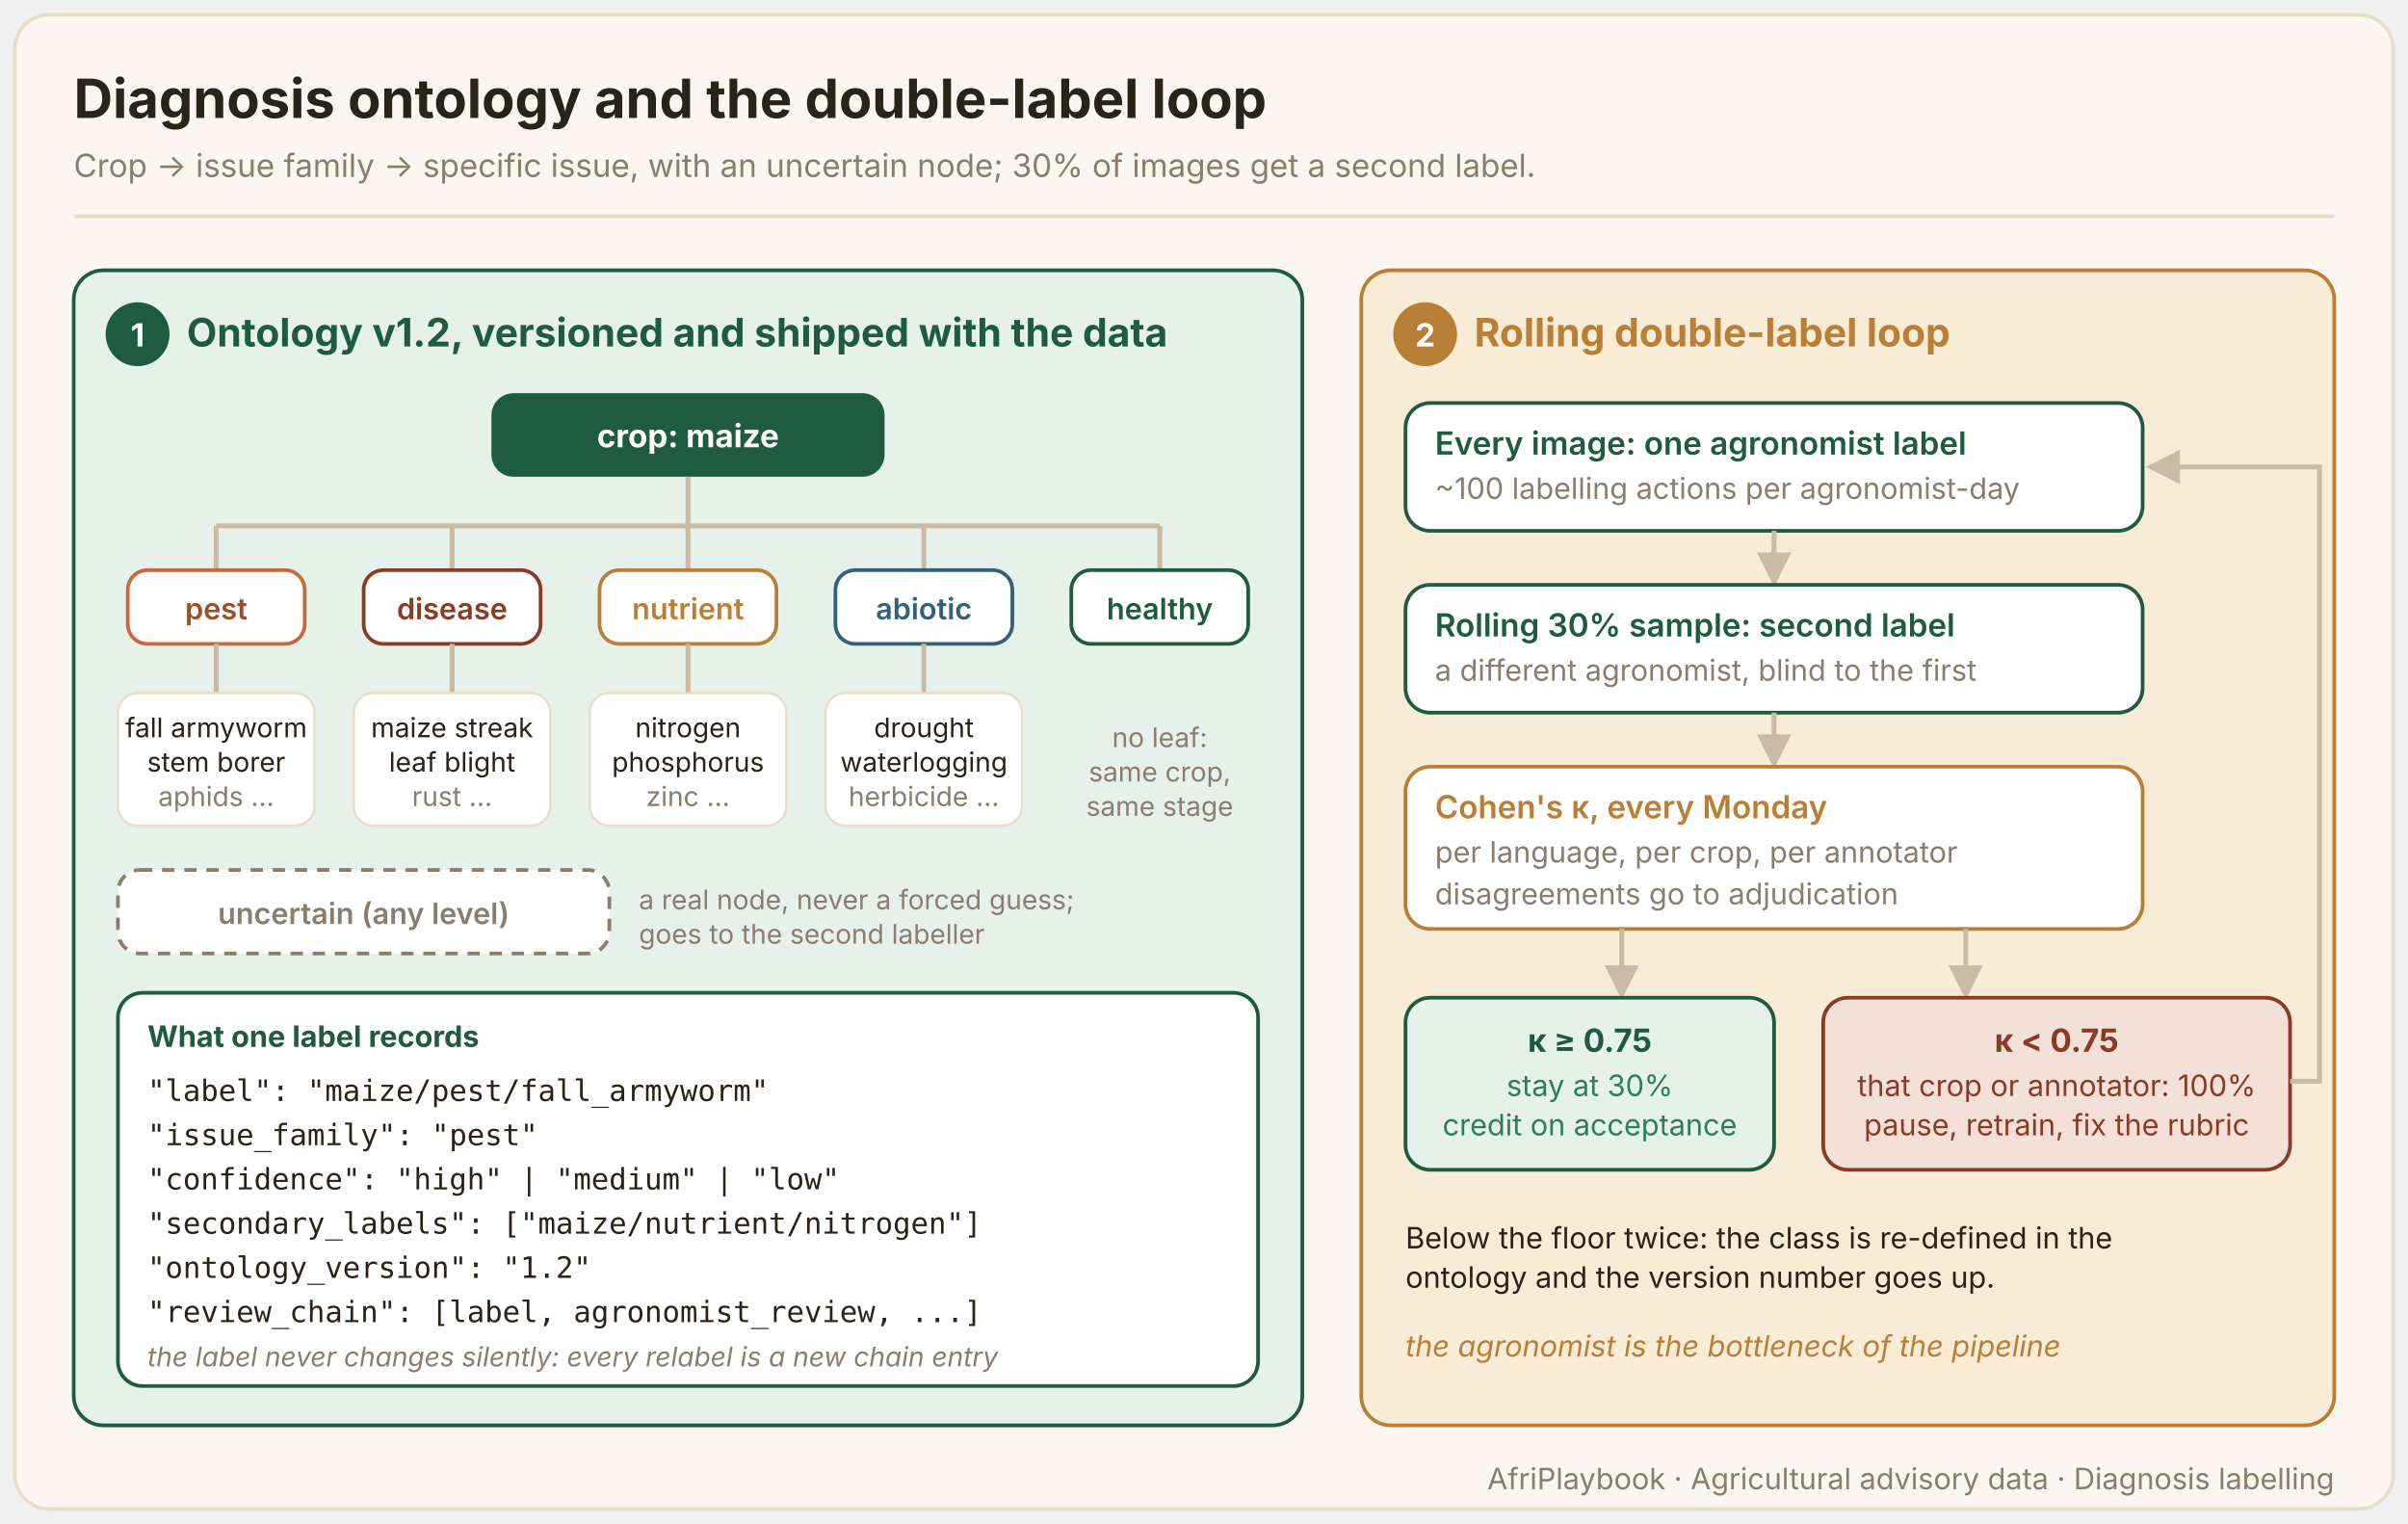
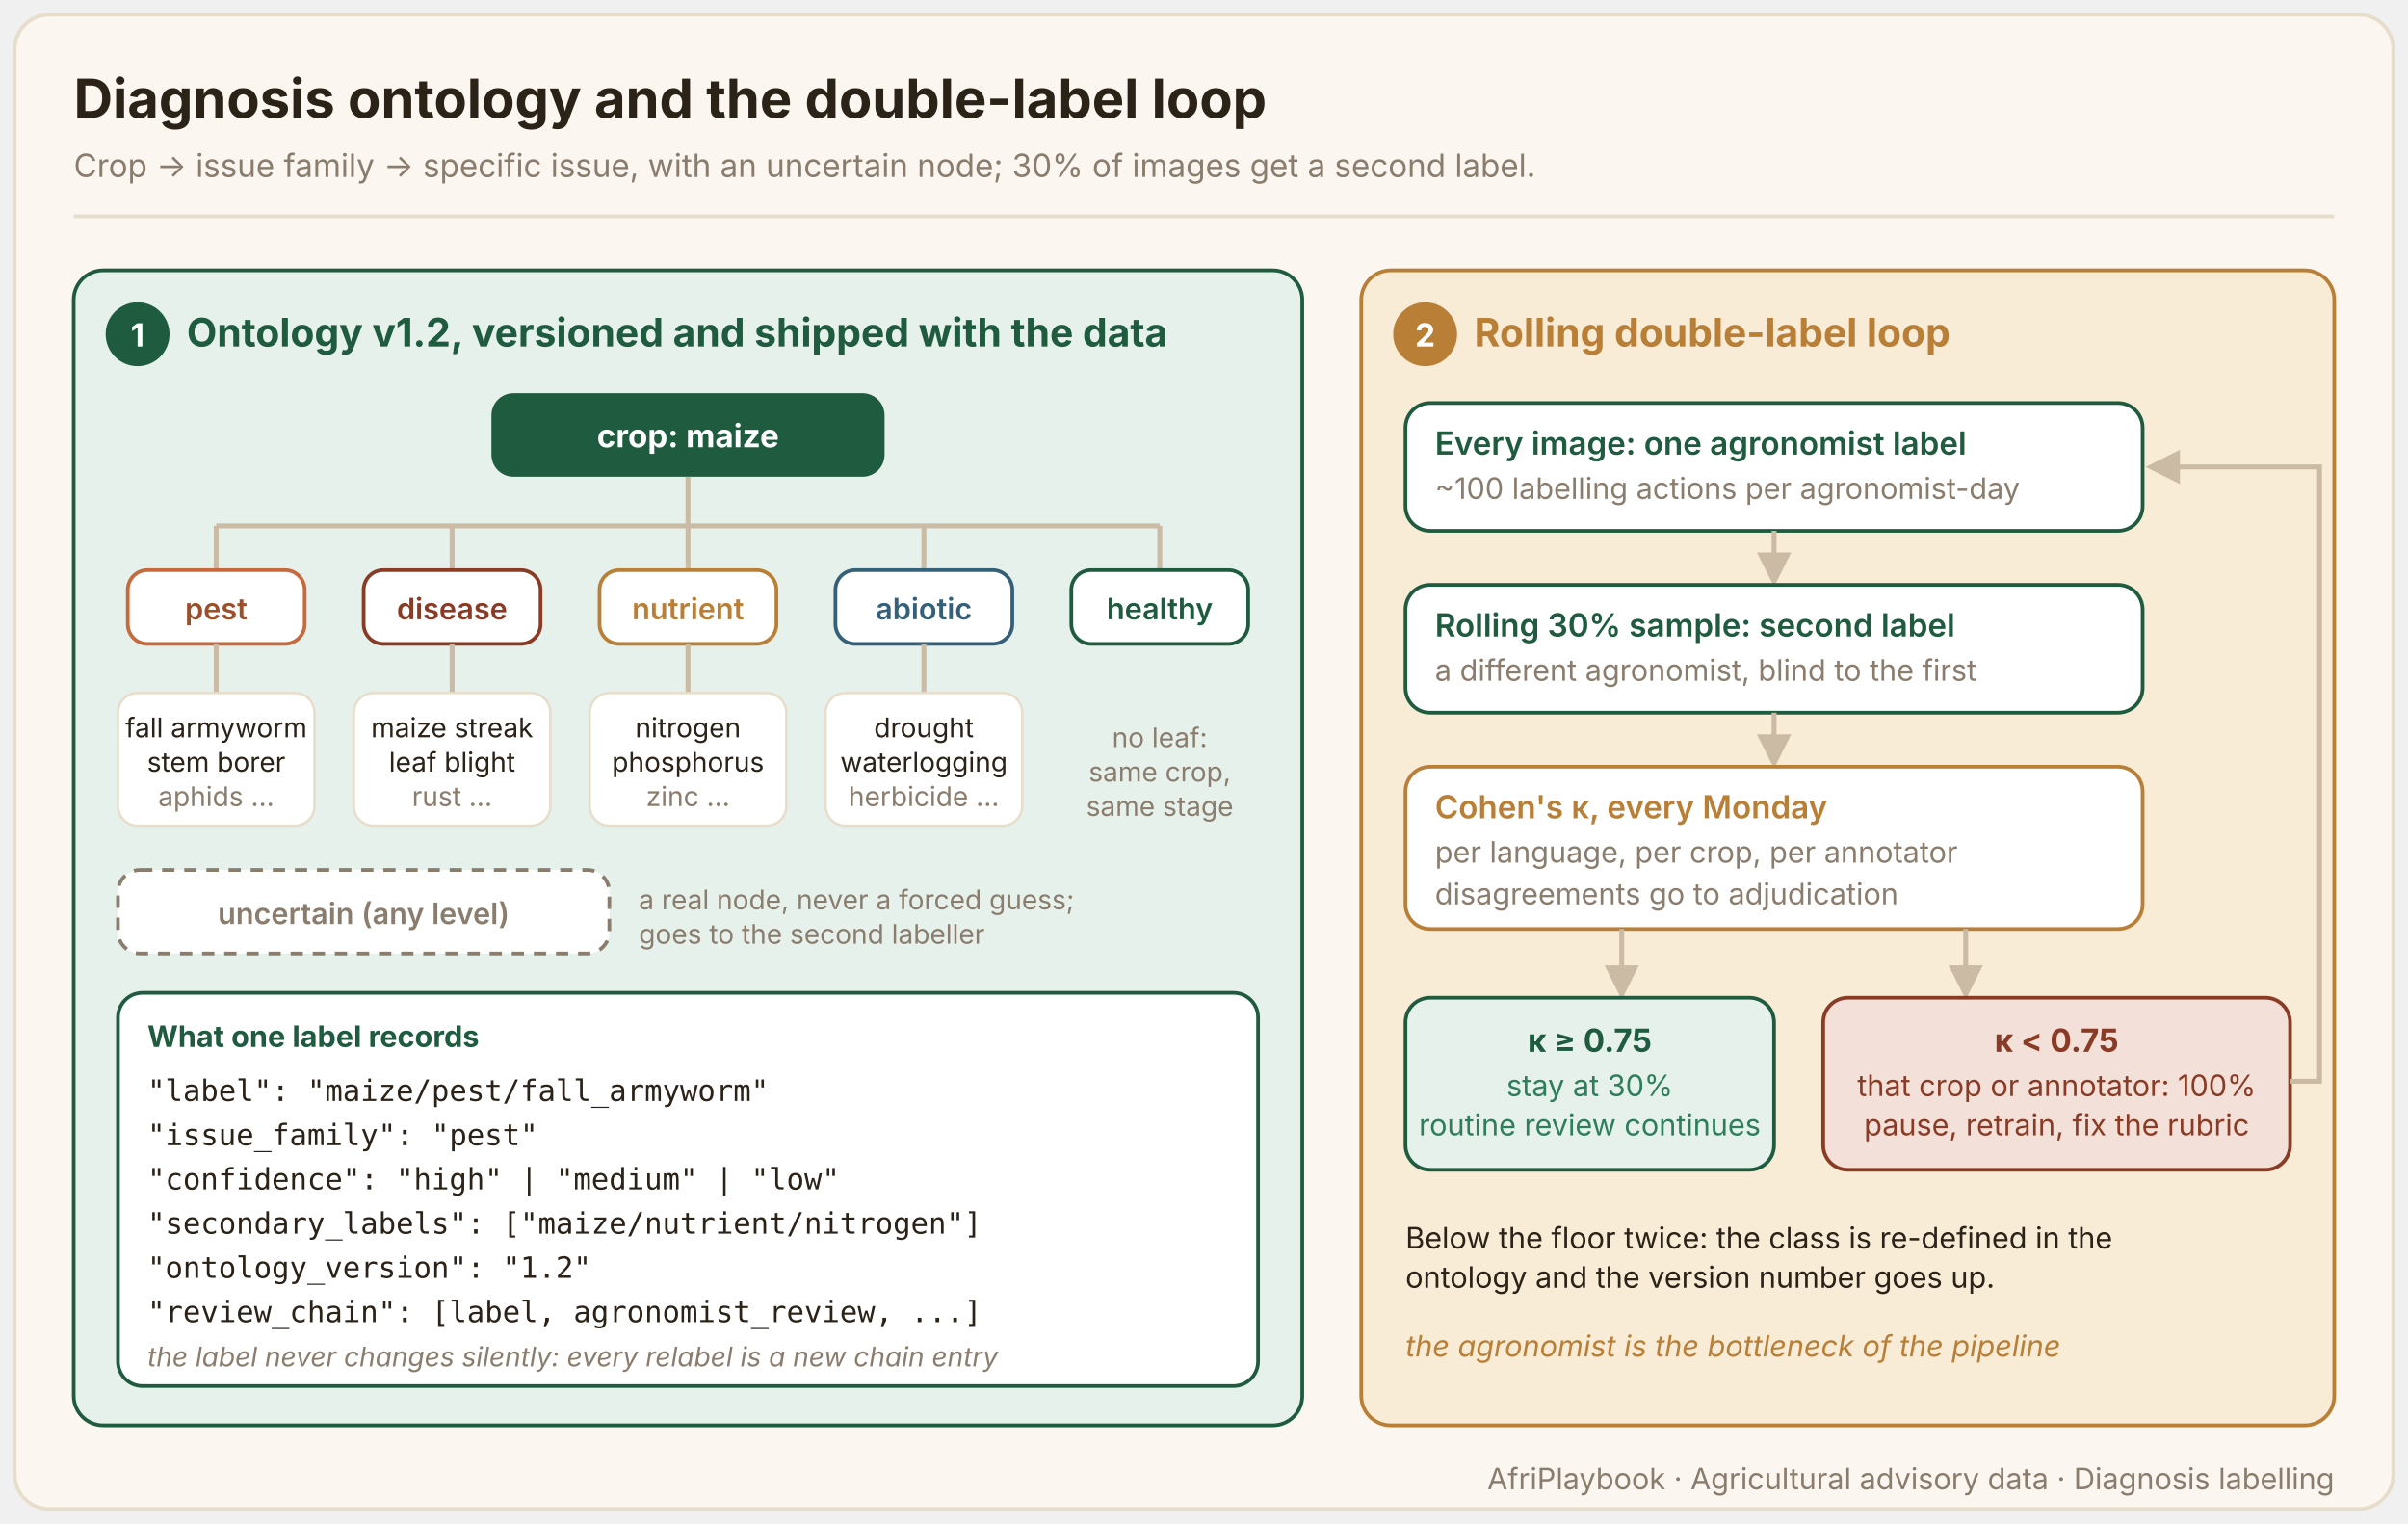
<svg xmlns="http://www.w3.org/2000/svg" viewBox="0 0 980 620" width="100%" font-family="Inter,'Segoe UI',Roboto,system-ui,sans-serif" role="img" aria-labelledby="ontTitle ontDesc">
  <rect x="6" y="6" width="968" height="608" rx="14" fill="#FBF7F0" stroke="#E7DDCB" stroke-width="1.5" />
  <text x="30" y="48" font-size="22" font-weight="700" fill="#2B2218">Diagnosis ontology and the double-label loop</text>
  <text x="30" y="72" font-size="13" fill="#8A7D6E">Crop → issue family → specific issue, with an uncertain node; 30% of images get a second label.</text>
  <line x1="30" y1="88" x2="950" y2="88" stroke="#E7DDCB" stroke-width="1.5" />
  <defs>
    <marker id="arrow" viewBox="0 0 10 10" refX="8" refY="5" markerWidth="7" markerHeight="7" orient="auto-start-reverse">
      <path d="M0,0 L10,5 L0,10 z" fill="#CBBBA4" />
    </marker>
  </defs>
  <g>
    <rect x="30" y="110" width="500" height="470" rx="12" fill="#E7F1EC" stroke="#1F5B3F" stroke-width="1.5" />
    <circle cx="56" cy="136" r="13" fill="#1F5B3F" />
    <text x="56" y="141" font-size="13" font-weight="700" fill="#FFFFFF" text-anchor="middle">1</text>
    <text x="76" y="141" font-size="16" font-weight="700" fill="#1F5B3F">Ontology v1.2, versioned and shipped with the data</text>
    <rect x="200" y="160" width="160" height="34" rx="9" fill="#1F5B3F" />
    <text x="280" y="182" font-size="13" font-weight="700" fill="#FFFFFF" text-anchor="middle">crop: maize</text>
    <line x1="280" y1="194" x2="280" y2="214" stroke="#CBBBA4" stroke-width="2" />
    <line x1="88" y1="214" x2="472" y2="214" stroke="#CBBBA4" stroke-width="2" />
    <line x1="88" y1="214" x2="88" y2="232" stroke="#CBBBA4" stroke-width="2" />
    <line x1="184" y1="214" x2="184" y2="232" stroke="#CBBBA4" stroke-width="2" />
    <line x1="280" y1="214" x2="280" y2="232" stroke="#CBBBA4" stroke-width="2" />
    <line x1="376" y1="214" x2="376" y2="232" stroke="#CBBBA4" stroke-width="2" />
    <line x1="472" y1="214" x2="472" y2="232" stroke="#CBBBA4" stroke-width="2" />
    <rect x="52" y="232" width="72" height="30" rx="8" fill="#FFFFFF" stroke="#C66A3D" stroke-width="1.5" />
    <text x="88" y="252" font-size="12" font-weight="600" fill="#9C4F2B" text-anchor="middle">pest</text>
    <rect x="148" y="232" width="72" height="30" rx="8" fill="#FFFFFF" stroke="#8A3B25" stroke-width="1.5" />
    <text x="184" y="252" font-size="12" font-weight="600" fill="#8A3B25" text-anchor="middle">disease</text>
    <rect x="244" y="232" width="72" height="30" rx="8" fill="#FFFFFF" stroke="#B97F37" stroke-width="1.5" />
    <text x="280" y="252" font-size="12" font-weight="600" fill="#B97F37" text-anchor="middle">nutrient</text>
    <rect x="340" y="232" width="72" height="30" rx="8" fill="#FFFFFF" stroke="#35607A" stroke-width="1.5" />
    <text x="376" y="252" font-size="12" font-weight="600" fill="#35607A" text-anchor="middle">abiotic</text>
    <rect x="436" y="232" width="72" height="30" rx="8" fill="#FFFFFF" stroke="#1F5B3F" stroke-width="1.5" />
    <text x="472" y="252" font-size="12" font-weight="600" fill="#1F5B3F" text-anchor="middle">healthy</text>
    <line x1="88" y1="262" x2="88" y2="282" stroke="#CBBBA4" stroke-width="2" />
    <line x1="184" y1="262" x2="184" y2="282" stroke="#CBBBA4" stroke-width="2" />
    <line x1="280" y1="262" x2="280" y2="282" stroke="#CBBBA4" stroke-width="2" />
    <line x1="376" y1="262" x2="376" y2="282" stroke="#CBBBA4" stroke-width="2" />
    <rect x="48" y="282" width="80" height="54" rx="8" fill="#FFFFFF" stroke="#E7DDCB" stroke-width="1" />
    <text x="88" y="300" font-size="11" fill="#2B2218" text-anchor="middle">fall armyworm</text>
    <text x="88" y="314" font-size="11" fill="#2B2218" text-anchor="middle">stem borer</text>
    <text x="88" y="328" font-size="11" fill="#8A7D6E" text-anchor="middle">aphids ...</text>
    <rect x="144" y="282" width="80" height="54" rx="8" fill="#FFFFFF" stroke="#E7DDCB" stroke-width="1" />
    <text x="184" y="300" font-size="11" fill="#2B2218" text-anchor="middle">maize streak</text>
    <text x="184" y="314" font-size="11" fill="#2B2218" text-anchor="middle">leaf blight</text>
    <text x="184" y="328" font-size="11" fill="#8A7D6E" text-anchor="middle">rust ...</text>
    <rect x="240" y="282" width="80" height="54" rx="8" fill="#FFFFFF" stroke="#E7DDCB" stroke-width="1" />
    <text x="280" y="300" font-size="11" fill="#2B2218" text-anchor="middle">nitrogen</text>
    <text x="280" y="314" font-size="11" fill="#2B2218" text-anchor="middle">phosphorus</text>
    <text x="280" y="328" font-size="11" fill="#8A7D6E" text-anchor="middle">zinc ...</text>
    <rect x="336" y="282" width="80" height="54" rx="8" fill="#FFFFFF" stroke="#E7DDCB" stroke-width="1" />
    <text x="376" y="300" font-size="11" fill="#2B2218" text-anchor="middle">drought</text>
    <text x="376" y="314" font-size="11" fill="#2B2218" text-anchor="middle">waterlogging</text>
    <text x="376" y="328" font-size="11" fill="#8A7D6E" text-anchor="middle">herbicide ...</text>
    <text x="472" y="304" font-size="11" fill="#8A7D6E" text-anchor="middle">no leaf:</text>
    <text x="472" y="318" font-size="11" fill="#8A7D6E" text-anchor="middle">same crop,</text>
    <text x="472" y="332" font-size="11" fill="#8A7D6E" text-anchor="middle">same stage</text>
    <rect x="48" y="354" width="200" height="34" rx="9" fill="#FFFFFF" stroke="#8A7D6E" stroke-width="1.5" stroke-dasharray="5 4" />
    <text x="148" y="376" font-size="12" font-weight="600" fill="#8A7D6E" text-anchor="middle">uncertain (any level)</text>
    <text x="260" y="370" font-size="11" fill="#8A7D6E">a real node, never a forced guess;</text>
    <text x="260" y="384" font-size="11" fill="#8A7D6E">goes to the second labeller</text>
    <rect x="48" y="404" width="464" height="160" rx="10" fill="#FFFFFF" stroke="#1F5B3F" stroke-width="1.5" />
    <text x="60" y="426" font-size="12" font-weight="700" fill="#1F5B3F">What one label records</text>
    <text x="60" y="448" font-size="12" fill="#2B2218" font-family="ui-monospace,SFMono-Regular,Menlo,monospace">"label": "maize/pest/fall_armyworm"</text>
    <text x="60" y="466" font-size="12" fill="#2B2218" font-family="ui-monospace,SFMono-Regular,Menlo,monospace">"issue_family": "pest"</text>
    <text x="60" y="484" font-size="12" fill="#2B2218" font-family="ui-monospace,SFMono-Regular,Menlo,monospace">"confidence": "high" | "medium" | "low"</text>
    <text x="60" y="502" font-size="12" fill="#2B2218" font-family="ui-monospace,SFMono-Regular,Menlo,monospace">"secondary_labels": ["maize/nutrient/nitrogen"]</text>
    <text x="60" y="520" font-size="12" fill="#2B2218" font-family="ui-monospace,SFMono-Regular,Menlo,monospace">"ontology_version": "1.2"</text>
    <text x="60" y="538" font-size="12" fill="#2B2218" font-family="ui-monospace,SFMono-Regular,Menlo,monospace">"review_chain": [label, agronomist_review, ...]</text>
    <text x="60" y="556" font-size="11" font-style="italic" fill="#8A7D6E">the label never changes silently: every relabel is a new chain entry</text>
  </g>
  <g>
    <rect x="554" y="110" width="396" height="470" rx="12" fill="#F8ECD6" stroke="#B97F37" stroke-width="1.5" />
    <circle cx="580" cy="136" r="13" fill="#B97F37" />
    <text x="580" y="141" font-size="13" font-weight="700" fill="#FFFFFF" text-anchor="middle">2</text>
    <text x="600" y="141" font-size="16" font-weight="700" fill="#B97F37">Rolling double-label loop</text>
    <rect x="572" y="164" width="300" height="52" rx="10" fill="#FFFFFF" stroke="#1F5B3F" stroke-width="1.5" />
    <text x="584" y="185" font-size="13" font-weight="600" fill="#1F5B3F">Every image: one agronomist label</text>
    <text x="584" y="203" font-size="12" fill="#8A7D6E">~100 labelling actions per agronomist-day</text>
    <line x1="722" y1="216" x2="722" y2="236" stroke="#CBBBA4" stroke-width="2" marker-end="url(#arrow)" />
    <rect x="572" y="238" width="300" height="52" rx="10" fill="#FFFFFF" stroke="#1F5B3F" stroke-width="1.5" />
    <text x="584" y="259" font-size="13" font-weight="600" fill="#1F5B3F">Rolling 30% sample: second label</text>
    <text x="584" y="277" font-size="12" fill="#8A7D6E">a different agronomist, blind to the first</text>
    <line x1="722" y1="290" x2="722" y2="310" stroke="#CBBBA4" stroke-width="2" marker-end="url(#arrow)" />
    <rect x="572" y="312" width="300" height="66" rx="10" fill="#FFFFFF" stroke="#B97F37" stroke-width="1.5" />
    <text x="584" y="333" font-size="13" font-weight="600" fill="#B97F37">Cohen's κ, every Monday</text>
    <text x="584" y="351" font-size="12" fill="#8A7D6E">per language, per crop, per annotator</text>
    <text x="584" y="368" font-size="12" fill="#8A7D6E">disagreements go to adjudication</text>
    <line x1="660" y1="378" x2="660" y2="404" stroke="#CBBBA4" stroke-width="2" marker-end="url(#arrow)" />
    <line x1="800" y1="378" x2="800" y2="404" stroke="#CBBBA4" stroke-width="2" marker-end="url(#arrow)" />
    <rect x="572" y="406" width="150" height="70" rx="10" fill="#E7F1EC" stroke="#1F5B3F" stroke-width="1.5" />
    <text x="647" y="428" font-size="13" font-weight="700" fill="#1F5B3F" text-anchor="middle">κ ≥ 0.75</text>
    <text x="647" y="446" font-size="12" fill="#2E7D5B" text-anchor="middle">stay at 30%</text>
-     <text x="647" y="462" font-size="12" fill="#2E7D5B" text-anchor="middle">credit on acceptance</text>
+     <text x="647" y="462" font-size="12" fill="#2E7D5B" text-anchor="middle">routine review continues</text>
    <rect x="742" y="406" width="190" height="70" rx="10" fill="#F3E0D8" stroke="#8A3B25" stroke-width="1.5" />
    <text x="837" y="428" font-size="13" font-weight="700" fill="#8A3B25" text-anchor="middle">κ &lt; 0.75</text>
    <text x="837" y="446" font-size="12" fill="#8A3B25" text-anchor="middle">that crop or annotator: 100%</text>
    <text x="837" y="462" font-size="12" fill="#8A3B25" text-anchor="middle">pause, retrain, fix the rubric</text>
    <path d="M932 440 L944 440 L944 190 L876 190" fill="none" stroke="#CBBBA4" stroke-width="2" marker-end="url(#arrow)" />
    <text x="572" y="508" font-size="12" fill="#2B2218">Below the floor twice: the class is re-defined in the</text>
    <text x="572" y="524" font-size="12" fill="#2B2218">ontology and the version number goes up.</text>
    <text x="572" y="552" font-size="12" font-style="italic" fill="#B97F37">the agronomist is the bottleneck of the pipeline</text>
  </g>
  <text x="950" y="606" font-size="12" fill="#8A7D6E" text-anchor="end">AfriPlaybook · Agricultural advisory data · Diagnosis labelling</text>
</svg>
